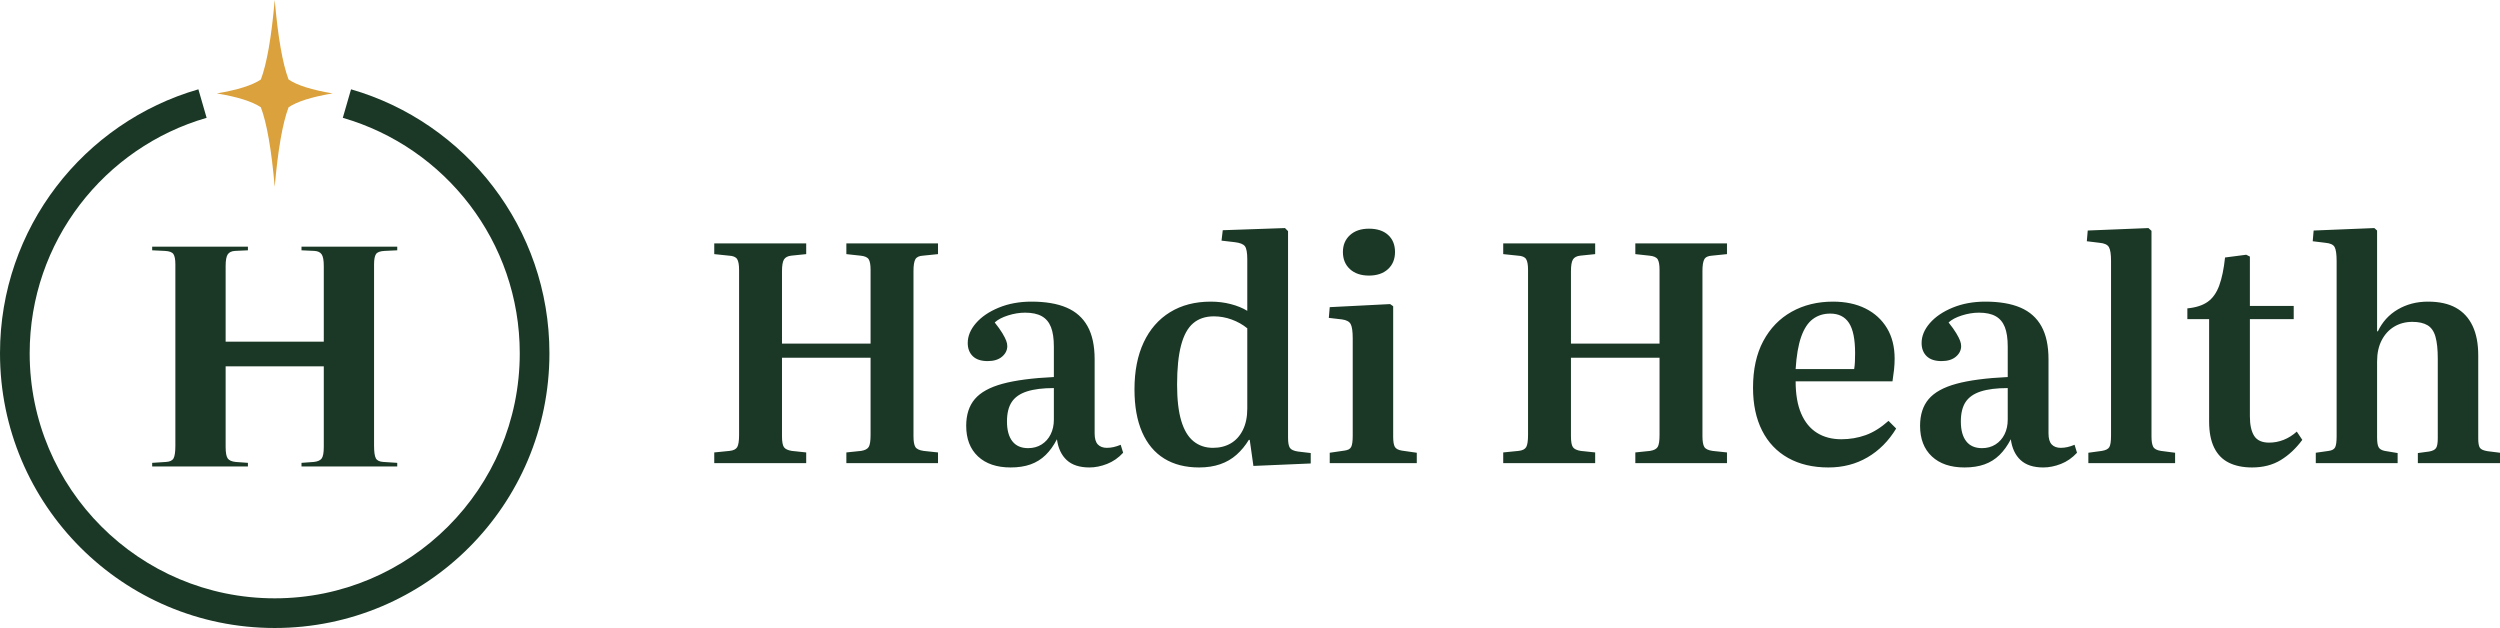
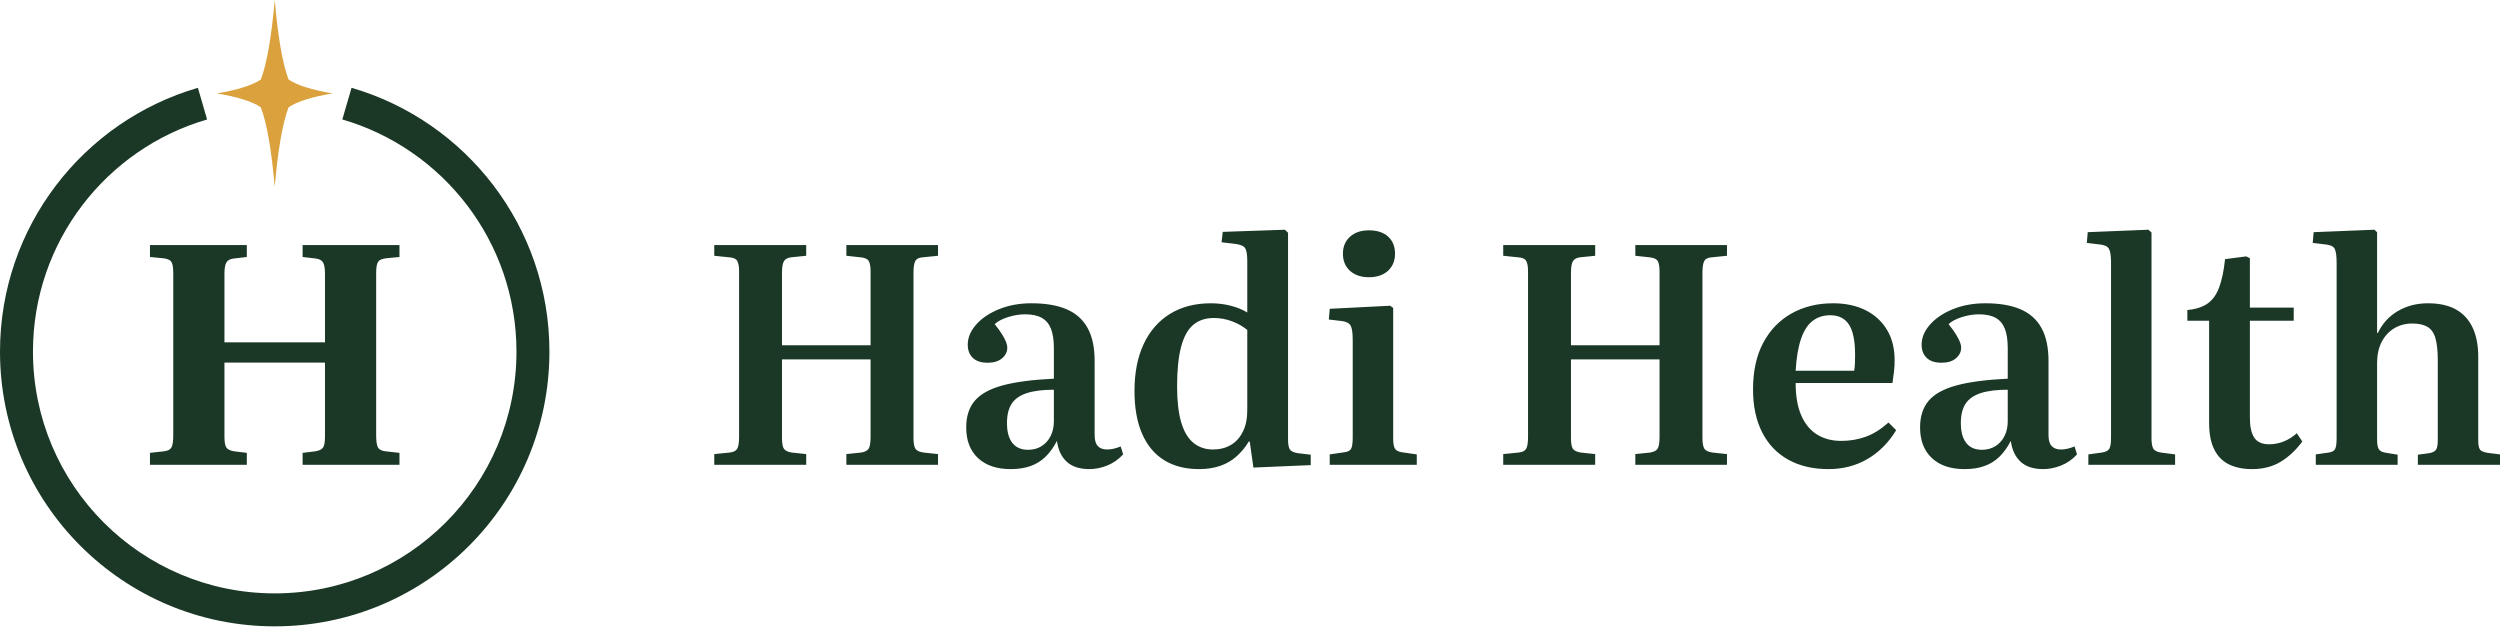
- <svg xmlns="http://www.w3.org/2000/svg" viewBox="0 0 3980.94 1000">
-   <path fill="#1A3825" d="M874.89 562.55C874.89 363.14 741.46 194.89 559 142.22L545.87 187.62C708.62 234.6 827.65 384.68 827.65 562.55C827.65 778.06 652.95 952.76 437.45 952.76C221.94 952.76 47.24 778.06 47.24 562.55C47.24 384.68 166.27 234.6 329.02 187.62L315.89 142.22C133.44 194.89 0 363.14 0 562.55C0 804.15 195.85 1000 437.45 1000C679.04 1000 874.89 804.15 874.89 562.55ZM1853.87 730.21Q1876.81 744.37 1909.51 744.37Q1928.05 744.37 1942.94 739.24Q1957.83 734.12 1969.05 724.11Q1980.28 714.1 1988.58 700.44H1990.04L1995.9 741.93L2087.17 738.02V721.43L2066.67 718.99Q2056.91 717.52 2053.98 713.13Q2051.05 708.74 2051.05 697.02V368.05L2046.17 363.17L1947.09 366.59L1945.14 383.18L1966.12 385.62Q1978.81 387.09 1982.48 392.21Q1986.14 397.34 1986.14 412.96V494.96Q1974.91 488.12 1959.78 484.22Q1944.65 480.31 1928.05 480.31Q1890.47 480.31 1863.14 497.15Q1835.81 513.99 1821.16 545.23Q1806.52 576.47 1806.52 619.9Q1806.52 660.42 1818.72 688.24Q1830.93 716.06 1853.87 730.21ZM242.33 737.03V742.78H394.78V737.03L375.12 735.59Q366.02 734.63 362.66 730.08Q359.3 725.52 359.3 711.62V583.38H515.59V711.62Q515.59 725.52 512.23 730.08Q508.87 734.63 499.77 735.59L480.11 737.03V742.78H632.56V737.03L610.51 735.59Q601.4 735.11 598.52 729.84Q595.64 724.57 595.64 709.7V421.11Q595.64 409.13 598.76 404.57Q601.88 400.02 612.42 399.54L632.56 398.58V392.83H480.11V398.58L500.73 399.54Q508.87 400.02 512.23 405.05Q515.59 410.08 515.59 423.51V544.07H359.3V423.51Q359.3 410.08 362.66 405.05Q366.02 400.02 374.17 399.54L394.78 398.58V392.83H242.33V398.58L262.47 399.54Q273.01 400.02 276.13 404.57Q279.25 409.13 279.25 421.11V709.7Q279.25 724.57 276.37 729.84Q273.49 735.11 264.38 735.59ZM2393.69 720.45V737.53H2540.11V720.45L2517.17 718.01Q2507.9 716.55 2504.73 712.15Q2501.55 707.76 2501.55 694.58V569.63H2642.61V692.63Q2642.61 706.78 2639.68 711.66Q2636.75 716.55 2627.48 718.01L2604.05 720.45V737.53H2749.99V720.45L2727.05 718.01Q2716.8 716.55 2713.87 711.66Q2710.94 706.78 2710.94 694.58V431.5Q2710.94 418.33 2713.87 412.96Q2716.8 407.59 2726.07 407.1L2749.99 404.66V387.58H2604.05V404.66L2626.5 407.1Q2636.75 408.08 2639.68 412.96Q2642.61 417.84 2642.61 429.55V547.18H2501.55V431.99Q2501.55 418.33 2504.73 413.2Q2507.9 408.08 2516.2 407.1L2540.11 404.66V387.58H2393.69V404.66L2417.11 407.1Q2426.88 407.59 2430.05 412.47Q2433.22 417.35 2433.22 429.55V692.63Q2433.22 706.78 2430.29 711.91Q2427.36 717.03 2418.09 718.01ZM1137.36 720.45V737.53H1283.78V720.45L1260.84 718.01Q1251.57 716.55 1248.4 712.15Q1245.22 707.76 1245.22 694.58V569.63H1386.28V692.63Q1386.28 706.78 1383.35 711.66Q1380.42 716.55 1371.15 718.01L1347.72 720.45V737.53H1493.66V720.45L1470.72 718.01Q1460.47 716.55 1457.54 711.66Q1454.61 706.78 1454.61 694.58V431.5Q1454.61 418.33 1457.54 412.96Q1460.47 407.59 1469.74 407.1L1493.66 404.66V387.58H1347.72V404.66L1370.17 407.1Q1380.42 408.08 1383.35 412.96Q1386.28 417.84 1386.28 429.55V547.18H1245.22V431.99Q1245.22 418.33 1248.4 413.2Q1251.57 408.08 1259.87 407.1L1283.78 404.66V387.58H1137.36V404.66L1160.79 407.1Q1170.55 407.59 1173.72 412.47Q1176.89 417.35 1176.89 429.55V692.63Q1176.89 706.78 1173.96 711.91Q1171.04 717.03 1161.76 718.01ZM3687.6 720.94V737.53H3817.92V721.43L3797.42 718.01Q3790.09 716.55 3787.65 712.15Q3785.21 707.76 3785.21 696.53V575.49Q3785.21 555.97 3792.54 541.81Q3799.86 527.66 3812.55 520.09Q3825.24 512.53 3841.34 512.53Q3856.47 512.53 3865.5 517.89Q3874.53 523.26 3878.19 536.2Q3881.85 549.13 3881.85 571.1V698Q3881.85 709.22 3879.17 713.37Q3876.49 717.52 3868.19 718.99L3850.13 721.43V737.53H3980.94V720.94L3961.41 718.5Q3951.65 717.03 3948.97 713.13Q3946.28 709.22 3946.28 698.49V565.73Q3946.28 537.91 3937.25 518.87Q3928.22 499.84 3910.65 490.07Q3893.08 480.31 3866.24 480.31Q3839.39 480.31 3818.16 492.76Q3796.93 505.2 3786.19 528.14L3785.21 526.68V367.08L3780.82 363.17L3684.18 367.08L3682.72 384.16L3702.73 386.6Q3714.44 387.58 3717.61 393.43Q3720.79 399.29 3720.79 415.89V695.07Q3720.79 707.76 3718.35 712.4Q3715.91 717.03 3708.1 718.01ZM1557.35 726.79Q1576.15 744.37 1609.34 744.37Q1627.39 744.37 1641.06 739.49Q1654.73 734.6 1664.98 724.6Q1675.23 714.59 1683.04 699.46Q1685.96 720.94 1698.65 732.65Q1711.34 744.37 1734.77 744.37Q1748.44 744.37 1762.84 738.75Q1777.24 733.14 1788.46 720.94L1784.56 708.25Q1778.7 710.69 1773.33 711.91Q1767.96 713.13 1762.59 713.13Q1753.32 713.13 1748.19 707.76Q1743.07 702.39 1743.07 690.19V572.07Q1743.07 539.86 1731.84 519.6Q1720.62 499.35 1698.41 489.83Q1676.2 480.31 1642.52 480.31Q1613.73 480.31 1590.54 489.83Q1567.36 499.35 1554.18 514.48Q1541 529.61 1541 546.2Q1541 559.38 1549.06 567.19Q1557.11 575 1572.73 575Q1587.37 575 1595.67 567.92Q1603.97 560.85 1603.97 551.08Q1603.97 547.18 1602.26 542.54Q1600.55 537.91 1596.16 530.59Q1591.76 523.26 1583.95 513.5Q1591.28 506.67 1605.19 502.28Q1619.1 497.88 1632.27 497.88Q1648.87 497.88 1658.88 503.5Q1668.88 509.11 1673.52 520.82Q1678.15 532.54 1678.15 552.06V600.38Q1626.91 602.82 1596.4 611.12Q1565.9 619.42 1552.23 635.52Q1538.56 651.63 1538.56 677.99Q1538.56 709.22 1557.35 726.79ZM3076.27 726.79Q3095.06 744.37 3128.25 744.37Q3146.31 744.37 3159.98 739.49Q3173.64 734.6 3183.89 724.6Q3194.14 714.59 3201.95 699.46Q3204.88 720.94 3217.57 732.65Q3230.26 744.37 3253.69 744.37Q3267.36 744.37 3281.76 738.75Q3296.15 733.14 3307.38 720.94L3303.47 708.25Q3297.62 710.69 3292.25 711.91Q3286.88 713.13 3281.51 713.13Q3272.24 713.13 3267.11 707.76Q3261.99 702.39 3261.99 690.19V572.07Q3261.99 539.86 3250.76 519.6Q3239.54 499.35 3217.33 489.83Q3195.12 480.31 3161.44 480.31Q3132.65 480.31 3109.46 489.83Q3086.28 499.35 3073.1 514.48Q3059.92 529.61 3059.92 546.2Q3059.92 559.38 3067.97 567.19Q3076.03 575 3091.65 575Q3106.29 575 3114.59 567.92Q3122.88 560.85 3122.88 551.08Q3122.88 547.18 3121.18 542.54Q3119.47 537.91 3115.07 530.59Q3110.68 523.26 3102.87 513.5Q3110.19 506.67 3124.1 502.28Q3138.01 497.88 3151.19 497.88Q3167.79 497.88 3177.79 503.5Q3187.8 509.11 3192.44 520.82Q3197.07 532.54 3197.07 552.06V600.38Q3145.82 602.82 3115.32 611.12Q3084.81 619.42 3071.15 635.52Q3057.48 651.63 3057.48 677.99Q3057.48 709.22 3076.27 726.79ZM2847.36 729.24Q2874.45 744.37 2911.54 744.37Q2946.2 744.37 2973.77 728.26Q3001.35 712.15 3019.41 682.38L3007.21 670.18Q2989.15 686.28 2970.85 692.87Q2952.54 699.46 2932.04 699.46Q2909.59 699.46 2893.24 689.21Q2876.89 678.96 2868.1 658.46Q2859.32 637.96 2859.32 607.21H3013.55Q3015.02 597.94 3015.99 588.91Q3016.97 579.88 3016.97 571.1Q3016.97 542.79 3004.77 522.53Q2992.57 502.28 2970.6 491.29Q2948.64 480.31 2918.86 480.31Q2881.77 480.31 2852.97 496.42Q2824.18 512.53 2807.83 543.03Q2791.47 573.54 2791.47 617.46Q2791.47 657 2805.87 685.55Q2820.27 714.1 2847.36 729.24ZM3325.44 720.94V737.53H3463.57V720.94L3441.11 718.01Q3431.35 716.55 3428.67 711.42Q3425.98 706.3 3425.98 695.07V367.57L3421.1 363.17L3324.46 367.08L3323 384.16L3343.01 386.6Q3354.72 387.58 3358.14 393.43Q3361.56 399.29 3361.56 415.4V693.61Q3361.56 707.27 3358.87 711.91Q3356.19 716.55 3346.91 718.01ZM3549.23 736.8Q3564.6 744.37 3586.08 744.37Q3612.43 744.37 3631.71 732.65Q3650.99 720.94 3666.12 700.44L3657.34 687.26Q3647.57 696.05 3636.35 700.44Q3625.12 704.83 3613.41 704.83Q3596.33 704.83 3589.49 694.09Q3582.66 683.36 3582.66 662.86V508.13H3652.45V487.15H3582.66V408.56L3576.8 405.64L3543.12 410.03Q3540.2 437.36 3533.85 454.69Q3527.51 472.02 3515.55 480.56Q3503.59 489.1 3483.09 491.05V508.13H3517.74V671.15Q3517.74 696.53 3525.8 712.88Q3533.85 729.24 3549.23 736.8ZM1959.78 706.05Q1947.58 713.13 1931.47 713.13Q1913.41 713.13 1900.48 702.63Q1887.54 692.14 1880.95 669.93Q1874.36 647.73 1874.36 612.58Q1874.36 574.02 1880.71 549.86Q1887.05 525.7 1899.99 514.72Q1912.92 503.74 1932.93 503.74Q1947.58 503.74 1961.49 508.87Q1975.4 513.99 1986.14 522.78V650.65Q1986.14 670.67 1979.06 684.82Q1971.98 698.97 1959.78 706.05ZM2117.43 720.94V737.53H2256.05V720.94L2232.13 717.52Q2223.34 716.06 2220.9 711.18Q2218.46 706.3 2218.46 695.56V487.63L2213.58 484.22L2117.43 489.1L2115.97 506.18L2136.95 508.62Q2147.69 510.09 2150.86 516.19Q2154.04 522.29 2154.04 538.88V694.09Q2154.04 706.78 2151.6 711.66Q2149.16 716.55 2140.86 717.52ZM2952.54 587.69H2859.32Q2861.27 555.97 2868.1 536.44Q2874.94 516.92 2886.65 508.13Q2898.37 499.35 2914.47 499.35Q2934.48 499.35 2944.25 514.23Q2954.01 529.12 2954.01 562.31Q2954.01 569.14 2953.76 575.49Q2953.52 581.83 2952.54 587.69ZM1658.63 707.76Q1649.36 713.62 1637.16 713.62Q1620.56 713.62 1612.02 702.63Q1603.48 691.65 1603.48 671.15Q1603.48 651.63 1611.04 640.16Q1618.61 628.69 1635.2 623.32Q1651.8 617.95 1678.15 617.95V668.22Q1678.15 681.4 1673.03 691.65Q1667.91 701.9 1658.63 707.76ZM3177.55 707.76Q3168.28 713.62 3156.07 713.62Q3139.48 713.62 3130.94 702.63Q3122.4 691.65 3122.4 671.15Q3122.4 651.63 3129.96 640.16Q3137.53 628.69 3154.12 623.32Q3170.72 617.95 3197.07 617.95V668.22Q3197.07 681.4 3191.95 691.65Q3186.82 701.9 3177.55 707.76ZM2149.64 428.58Q2160.87 438.83 2179.91 438.83Q2198.94 438.83 2210.17 428.58Q2221.39 418.33 2221.39 401.24Q2221.39 384.16 2210.41 374.15Q2199.43 364.15 2179.91 364.15Q2160.87 364.15 2149.64 374.4Q2138.42 384.65 2138.42 401.24Q2138.42 418.33 2149.64 428.58Z" />
-   <path fill="#DAA13C" d="M437.45 0Q445.19 88.82 459.53 126.65Q480.16 140.48 529.66 148.73Q480.16 156.98 459.53 170.82Q445.19 208.64 437.45 297.46Q429.7 208.64 415.36 170.82Q394.73 156.98 345.23 148.73Q394.73 140.48 415.36 126.65Q429.7 88.82 437.45 0Z" />
+ <svg xmlns="http://www.w3.org/2000/svg" viewBox="0 0 3991.41 1000">
+   <path fill="#1A3825" d="M877.19 561.4C877.19 361.75 743.79 193.25 561.25 140.19L546.53 190.73C707.16 237.43 824.56 385.71 824.56 561.4C824.56 774.57 651.76 947.37 438.6 947.37C225.43 947.37 52.63 774.57 52.63 561.4C52.63 385.71 170.03 237.43 330.66 190.73L315.94 140.19C133.41 193.25 0 361.75 0 561.4C0 803.63 196.37 1000 438.6 1000C680.83 1000 877.19 803.63 877.19 561.4ZM239.42 723.02V742.11H394.06V723.02L374 720.57Q364.7 719.1 361.52 714.7Q358.34 710.3 358.34 697.08V578.9H518.85V697.08Q518.85 710.3 515.67 714.7Q512.49 719.1 503.19 720.57L483.13 723.02V742.11H637.77V723.02L615.75 720.57Q606.45 719.59 603.51 714.46Q600.58 709.32 600.58 695.13V435.27Q600.58 422.55 603.76 417.9Q606.94 413.25 617.22 412.27L637.77 410.31V391.23H483.13V410.31L504.17 412.76Q512.49 413.74 515.67 418.88Q518.85 424.02 518.85 437.23V546.6H358.34V437.23Q358.34 424.02 361.52 418.88Q364.7 413.74 373.02 412.76L394.06 410.31V391.23H239.42V410.31L259.98 412.27Q270.25 413.25 273.43 417.9Q276.62 422.55 276.62 435.27V695.13Q276.62 709.32 273.68 714.46Q270.74 719.59 261.45 720.57ZM1858.74 734.76Q1881.74 748.96 1914.53 748.96Q1933.13 748.96 1948.05 743.82Q1962.98 738.68 1974.23 728.65Q1985.49 718.62 1993.81 704.91H1995.28L2001.15 746.51L2092.66 742.59V725.96L2072.11 723.51Q2062.32 722.04 2059.38 717.64Q2056.45 713.23 2056.45 701.49V371.65L2051.56 366.76L1952.21 370.19L1950.26 386.82L1971.3 389.27Q1984.02 390.74 1987.69 395.88Q1991.36 401.02 1991.36 416.68V498.89Q1980.11 492.04 1964.94 488.12Q1949.77 484.21 1933.13 484.21Q1895.45 484.21 1868.04 501.09Q1840.64 517.97 1825.96 549.29Q1811.28 580.61 1811.28 624.17Q1811.28 664.79 1823.51 692.68Q1835.74 720.57 1858.74 734.76ZM2399.99 724.98V742.11H2546.8V724.98L2523.8 722.53Q2514.5 721.06 2511.32 716.66Q2508.14 712.25 2508.14 699.04V573.76H2649.56V697.08Q2649.56 711.28 2646.63 716.17Q2643.69 721.06 2634.39 722.53L2610.9 724.98V742.11H2757.22V724.98L2734.22 722.53Q2723.95 721.06 2721.01 716.17Q2718.07 711.28 2718.07 699.04V435.27Q2718.07 422.06 2721.01 416.68Q2723.95 411.29 2733.25 410.8L2757.22 408.36V391.23H2610.9V408.36L2633.41 410.8Q2643.69 411.78 2646.63 416.68Q2649.56 421.57 2649.56 433.31V551.25H2508.14V435.76Q2508.14 422.06 2511.32 416.92Q2514.5 411.78 2522.82 410.8L2546.8 408.36V391.23H2399.99V408.36L2423.47 410.8Q2433.26 411.29 2436.44 416.19Q2439.62 421.08 2439.62 433.31V697.08Q2439.62 711.28 2436.69 716.41Q2433.75 721.55 2424.45 722.53ZM1140.35 724.98V742.11H1287.16V724.98L1264.16 722.53Q1254.86 721.06 1251.68 716.66Q1248.5 712.25 1248.5 699.04V573.76H1389.93V697.08Q1389.93 711.28 1386.99 716.17Q1384.06 721.06 1374.76 722.53L1351.27 724.98V742.11H1497.59V724.98L1474.59 722.53Q1464.31 721.06 1461.38 716.17Q1458.44 711.28 1458.44 699.04V435.27Q1458.44 422.06 1461.38 416.68Q1464.31 411.29 1473.61 410.8L1497.59 408.36V391.23H1351.27V408.36L1373.78 410.8Q1384.06 411.78 1386.99 416.68Q1389.93 421.57 1389.93 433.31V551.25H1248.5V435.76Q1248.5 422.06 1251.68 416.92Q1254.86 411.78 1263.18 410.8L1287.16 408.36V391.23H1140.35V408.36L1163.84 410.8Q1173.63 411.29 1176.81 416.19Q1179.99 421.08 1179.99 433.31V697.08Q1179.99 711.28 1177.05 716.41Q1174.12 721.55 1164.82 722.53ZM3697.3 725.47V742.11H3827.96V725.96L3807.41 722.53Q3800.07 721.06 3797.62 716.66Q3795.17 712.25 3795.17 701V579.63Q3795.17 560.06 3802.52 545.87Q3809.86 531.68 3822.58 524.09Q3835.3 516.51 3851.45 516.51Q3866.62 516.51 3875.68 521.89Q3884.73 527.27 3888.4 540.24Q3892.07 553.21 3892.07 575.23V702.47Q3892.07 713.72 3889.38 717.88Q3886.69 722.04 3878.37 723.51L3860.26 725.96V742.11H3991.41V725.47L3971.84 723.02Q3962.05 721.55 3959.36 717.64Q3956.67 713.72 3956.67 702.96V569.85Q3956.67 541.95 3947.61 522.87Q3938.56 503.78 3920.94 494Q3903.33 484.21 3876.41 484.21Q3849.49 484.21 3828.21 496.69Q3806.92 509.17 3796.15 532.17L3795.17 530.7V370.67L3790.77 366.76L3693.88 370.67L3692.41 387.8L3712.47 390.25Q3724.22 391.23 3727.4 397.1Q3730.58 402.97 3730.58 419.61V699.53Q3730.58 712.25 3728.13 716.9Q3725.68 721.55 3717.85 722.53ZM1561.45 731.34Q1580.29 748.96 1613.57 748.96Q1631.68 748.96 1645.38 744.06Q1659.08 739.17 1669.36 729.14Q1679.63 719.1 1687.46 703.93Q1690.4 725.47 1703.12 737.21Q1715.85 748.96 1739.34 748.96Q1753.04 748.96 1767.48 743.33Q1781.91 737.7 1793.17 725.47L1789.25 712.74Q1783.38 715.19 1778 716.41Q1772.61 717.64 1767.23 717.64Q1757.93 717.64 1752.8 712.25Q1747.66 706.87 1747.66 694.64V576.21Q1747.66 543.91 1736.4 523.6Q1725.15 503.29 1702.88 493.75Q1680.61 484.21 1646.85 484.21Q1617.97 484.21 1594.73 493.75Q1571.48 503.29 1558.27 518.46Q1545.06 533.63 1545.06 550.27Q1545.06 563.49 1553.13 571.32Q1561.21 579.15 1576.87 579.15Q1591.55 579.15 1599.87 572.05Q1608.19 564.95 1608.19 555.17Q1608.19 551.25 1606.47 546.6Q1604.76 541.95 1600.36 534.61Q1595.95 527.27 1588.12 517.49Q1595.46 510.63 1609.41 506.23Q1623.36 501.83 1636.57 501.83Q1653.21 501.83 1663.24 507.45Q1673.27 513.08 1677.92 524.83Q1682.57 536.57 1682.57 556.15V604.59Q1631.19 607.04 1600.6 615.36Q1570.02 623.68 1556.31 639.83Q1542.61 655.98 1542.61 682.4Q1542.61 713.72 1561.45 731.34ZM3084.37 731.34Q3103.21 748.96 3136.48 748.96Q3154.59 748.96 3168.29 744.06Q3182 739.17 3192.27 729.14Q3202.55 719.1 3210.38 703.93Q3213.32 725.47 3226.04 737.21Q3238.76 748.96 3262.25 748.96Q3275.95 748.96 3290.39 743.33Q3304.83 737.7 3316.08 725.47L3312.17 712.74Q3306.3 715.19 3300.91 716.41Q3295.53 717.64 3290.15 717.64Q3280.85 717.64 3275.71 712.25Q3270.57 706.87 3270.57 694.64V576.21Q3270.57 543.91 3259.32 523.6Q3248.06 503.29 3225.79 493.75Q3203.53 484.21 3169.76 484.21Q3140.89 484.21 3117.64 493.75Q3094.4 503.29 3081.19 518.46Q3067.97 533.63 3067.97 550.27Q3067.97 563.49 3076.05 571.32Q3084.12 579.15 3099.78 579.15Q3114.46 579.15 3122.78 572.05Q3131.1 564.95 3131.1 555.17Q3131.1 551.25 3129.39 546.6Q3127.68 541.95 3123.27 534.61Q3118.87 527.27 3111.04 517.49Q3118.38 510.63 3132.33 506.23Q3146.27 501.83 3159.49 501.83Q3176.12 501.83 3186.16 507.45Q3196.19 513.08 3200.84 524.83Q3205.49 536.57 3205.49 556.15V604.59Q3154.1 607.04 3123.52 615.36Q3092.93 623.68 3079.23 639.83Q3065.53 655.98 3065.53 682.4Q3065.53 713.72 3084.37 731.34ZM2854.85 733.79Q2882.01 748.96 2919.21 748.96Q2953.95 748.96 2981.6 732.81Q3009.25 716.66 3027.36 686.81L3015.12 674.57Q2997.01 690.72 2978.66 697.33Q2960.31 703.93 2939.76 703.93Q2917.25 703.93 2900.85 693.66Q2884.46 683.38 2875.65 662.83Q2866.84 642.27 2866.84 611.44H3021.48Q3022.95 602.15 3023.93 593.09Q3024.91 584.04 3024.91 575.23Q3024.91 546.85 3012.67 526.54Q3000.44 506.23 2978.42 495.22Q2956.4 484.21 2926.55 484.21Q2889.35 484.21 2860.48 500.36Q2831.61 516.51 2815.21 547.09Q2798.82 577.68 2798.82 621.72Q2798.82 661.36 2813.26 689.99Q2827.69 718.62 2854.85 733.79ZM3334.19 725.47V742.11H3472.68V725.47L3450.17 722.53Q3440.38 721.06 3437.69 715.92Q3435 710.79 3435 699.53V371.16L3430.11 366.76L3333.21 370.67L3331.74 387.8L3351.81 390.25Q3363.55 391.23 3366.98 397.1Q3370.4 402.97 3370.4 419.12V698.06Q3370.4 711.76 3367.71 716.41Q3365.02 721.06 3355.72 722.53ZM3558.57 741.37Q3573.98 748.96 3595.51 748.96Q3621.94 748.96 3641.27 737.21Q3660.6 725.47 3675.77 704.91L3666.96 691.7Q3657.17 700.51 3645.92 704.91Q3634.66 709.32 3622.92 709.32Q3605.79 709.32 3598.94 698.55Q3592.09 687.79 3592.09 667.23V512.1H3662.07V491.06H3592.09V412.27L3586.21 409.33L3552.45 413.74Q3549.51 441.14 3543.15 458.52Q3536.79 475.89 3524.8 484.45Q3512.81 493.02 3492.26 494.97V512.1H3527V675.55Q3527 701 3535.08 717.39Q3543.15 733.79 3558.57 741.37ZM1964.94 710.54Q1952.7 717.64 1936.55 717.64Q1918.45 717.64 1905.48 707.12Q1892.51 696.59 1885.9 674.33Q1879.3 652.06 1879.3 616.83Q1879.3 578.17 1885.66 553.94Q1892.02 529.72 1904.99 518.71Q1917.96 507.7 1938.02 507.7Q1952.7 507.7 1966.65 512.84Q1980.6 517.97 1991.36 526.78V655Q1991.36 675.06 1984.27 689.25Q1977.17 703.45 1964.94 710.54ZM2123 725.47V742.11H2261.98V725.47L2238 722.04Q2229.2 720.57 2226.75 715.68Q2224.3 710.79 2224.3 700.02V491.55L2219.41 488.12L2123 493.02L2121.53 510.14L2142.58 512.59Q2153.34 514.06 2156.52 520.18Q2159.71 526.29 2159.71 542.93V698.55Q2159.71 711.28 2157.26 716.17Q2154.81 721.06 2146.49 722.04ZM2960.31 591.87H2866.84Q2868.8 560.06 2875.65 540.49Q2882.5 520.91 2894.25 512.1Q2905.99 503.29 2922.14 503.29Q2942.21 503.29 2951.99 518.22Q2961.78 533.14 2961.78 566.42Q2961.78 573.27 2961.54 579.63Q2961.29 586 2960.31 591.87ZM1663 712.25Q1653.7 718.13 1641.46 718.13Q1624.83 718.13 1616.26 707.12Q1607.7 696.1 1607.7 675.55Q1607.7 655.98 1615.28 644.48Q1622.87 632.98 1639.51 627.59Q1656.15 622.21 1682.57 622.21V672.61Q1682.57 685.83 1677.43 696.1Q1672.29 706.38 1663 712.25ZM3185.91 712.25Q3176.61 718.13 3164.38 718.13Q3147.74 718.13 3139.18 707.12Q3130.61 696.1 3130.61 675.55Q3130.61 655.98 3138.2 644.48Q3145.78 632.98 3162.42 627.59Q3179.06 622.21 3205.49 622.21V672.61Q3205.49 685.83 3200.35 696.1Q3195.21 706.38 3185.91 712.25ZM2155.3 432.34Q2166.56 442.61 2185.64 442.61Q2204.73 442.61 2215.98 432.34Q2227.24 422.06 2227.24 404.93Q2227.24 387.8 2216.23 377.77Q2205.22 367.74 2185.64 367.74Q2166.56 367.74 2155.3 378.02Q2144.05 388.29 2144.05 404.93Q2144.05 422.06 2155.3 432.34Z" />
+   <path fill="#DAA13C" d="M438.6 0Q446.36 89.06 460.74 126.98Q481.42 140.85 531.05 149.12Q481.42 157.4 460.74 171.27Q446.36 209.19 438.6 298.25Q430.83 209.19 416.45 171.27Q395.77 157.4 346.14 149.12Q395.77 140.85 416.45 126.98Q430.83 89.06 438.6 0Z" />
</svg>
